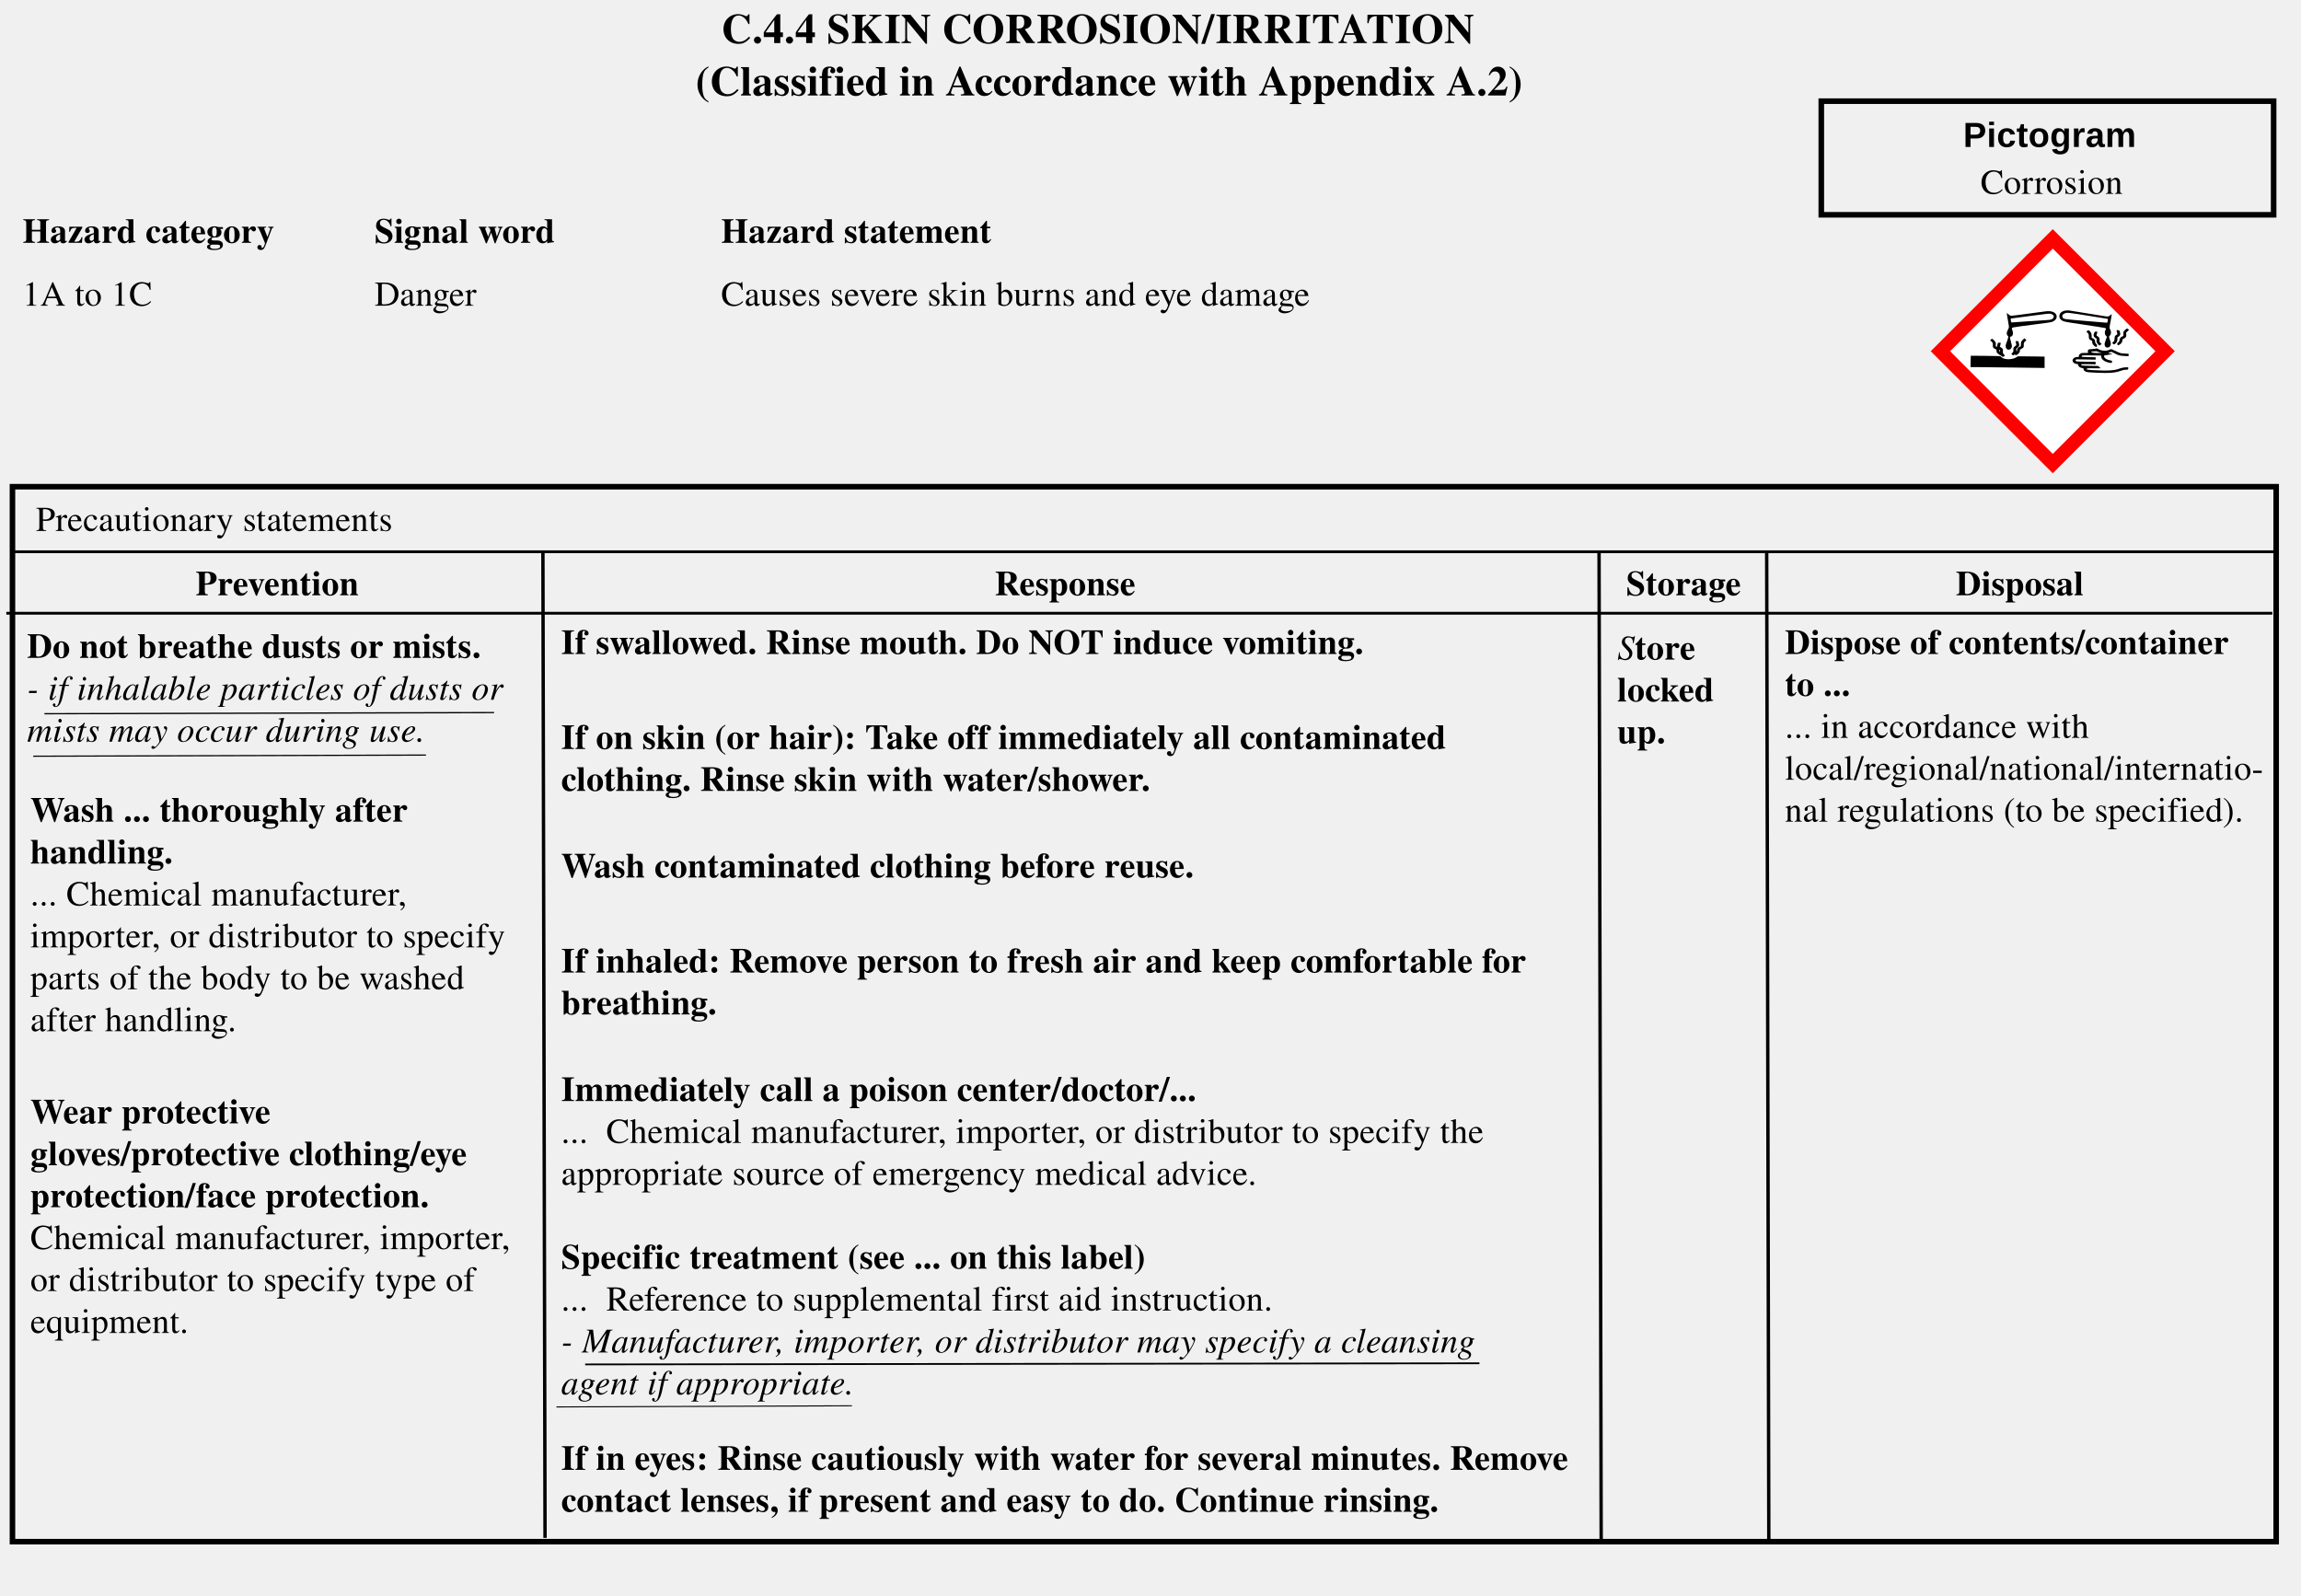
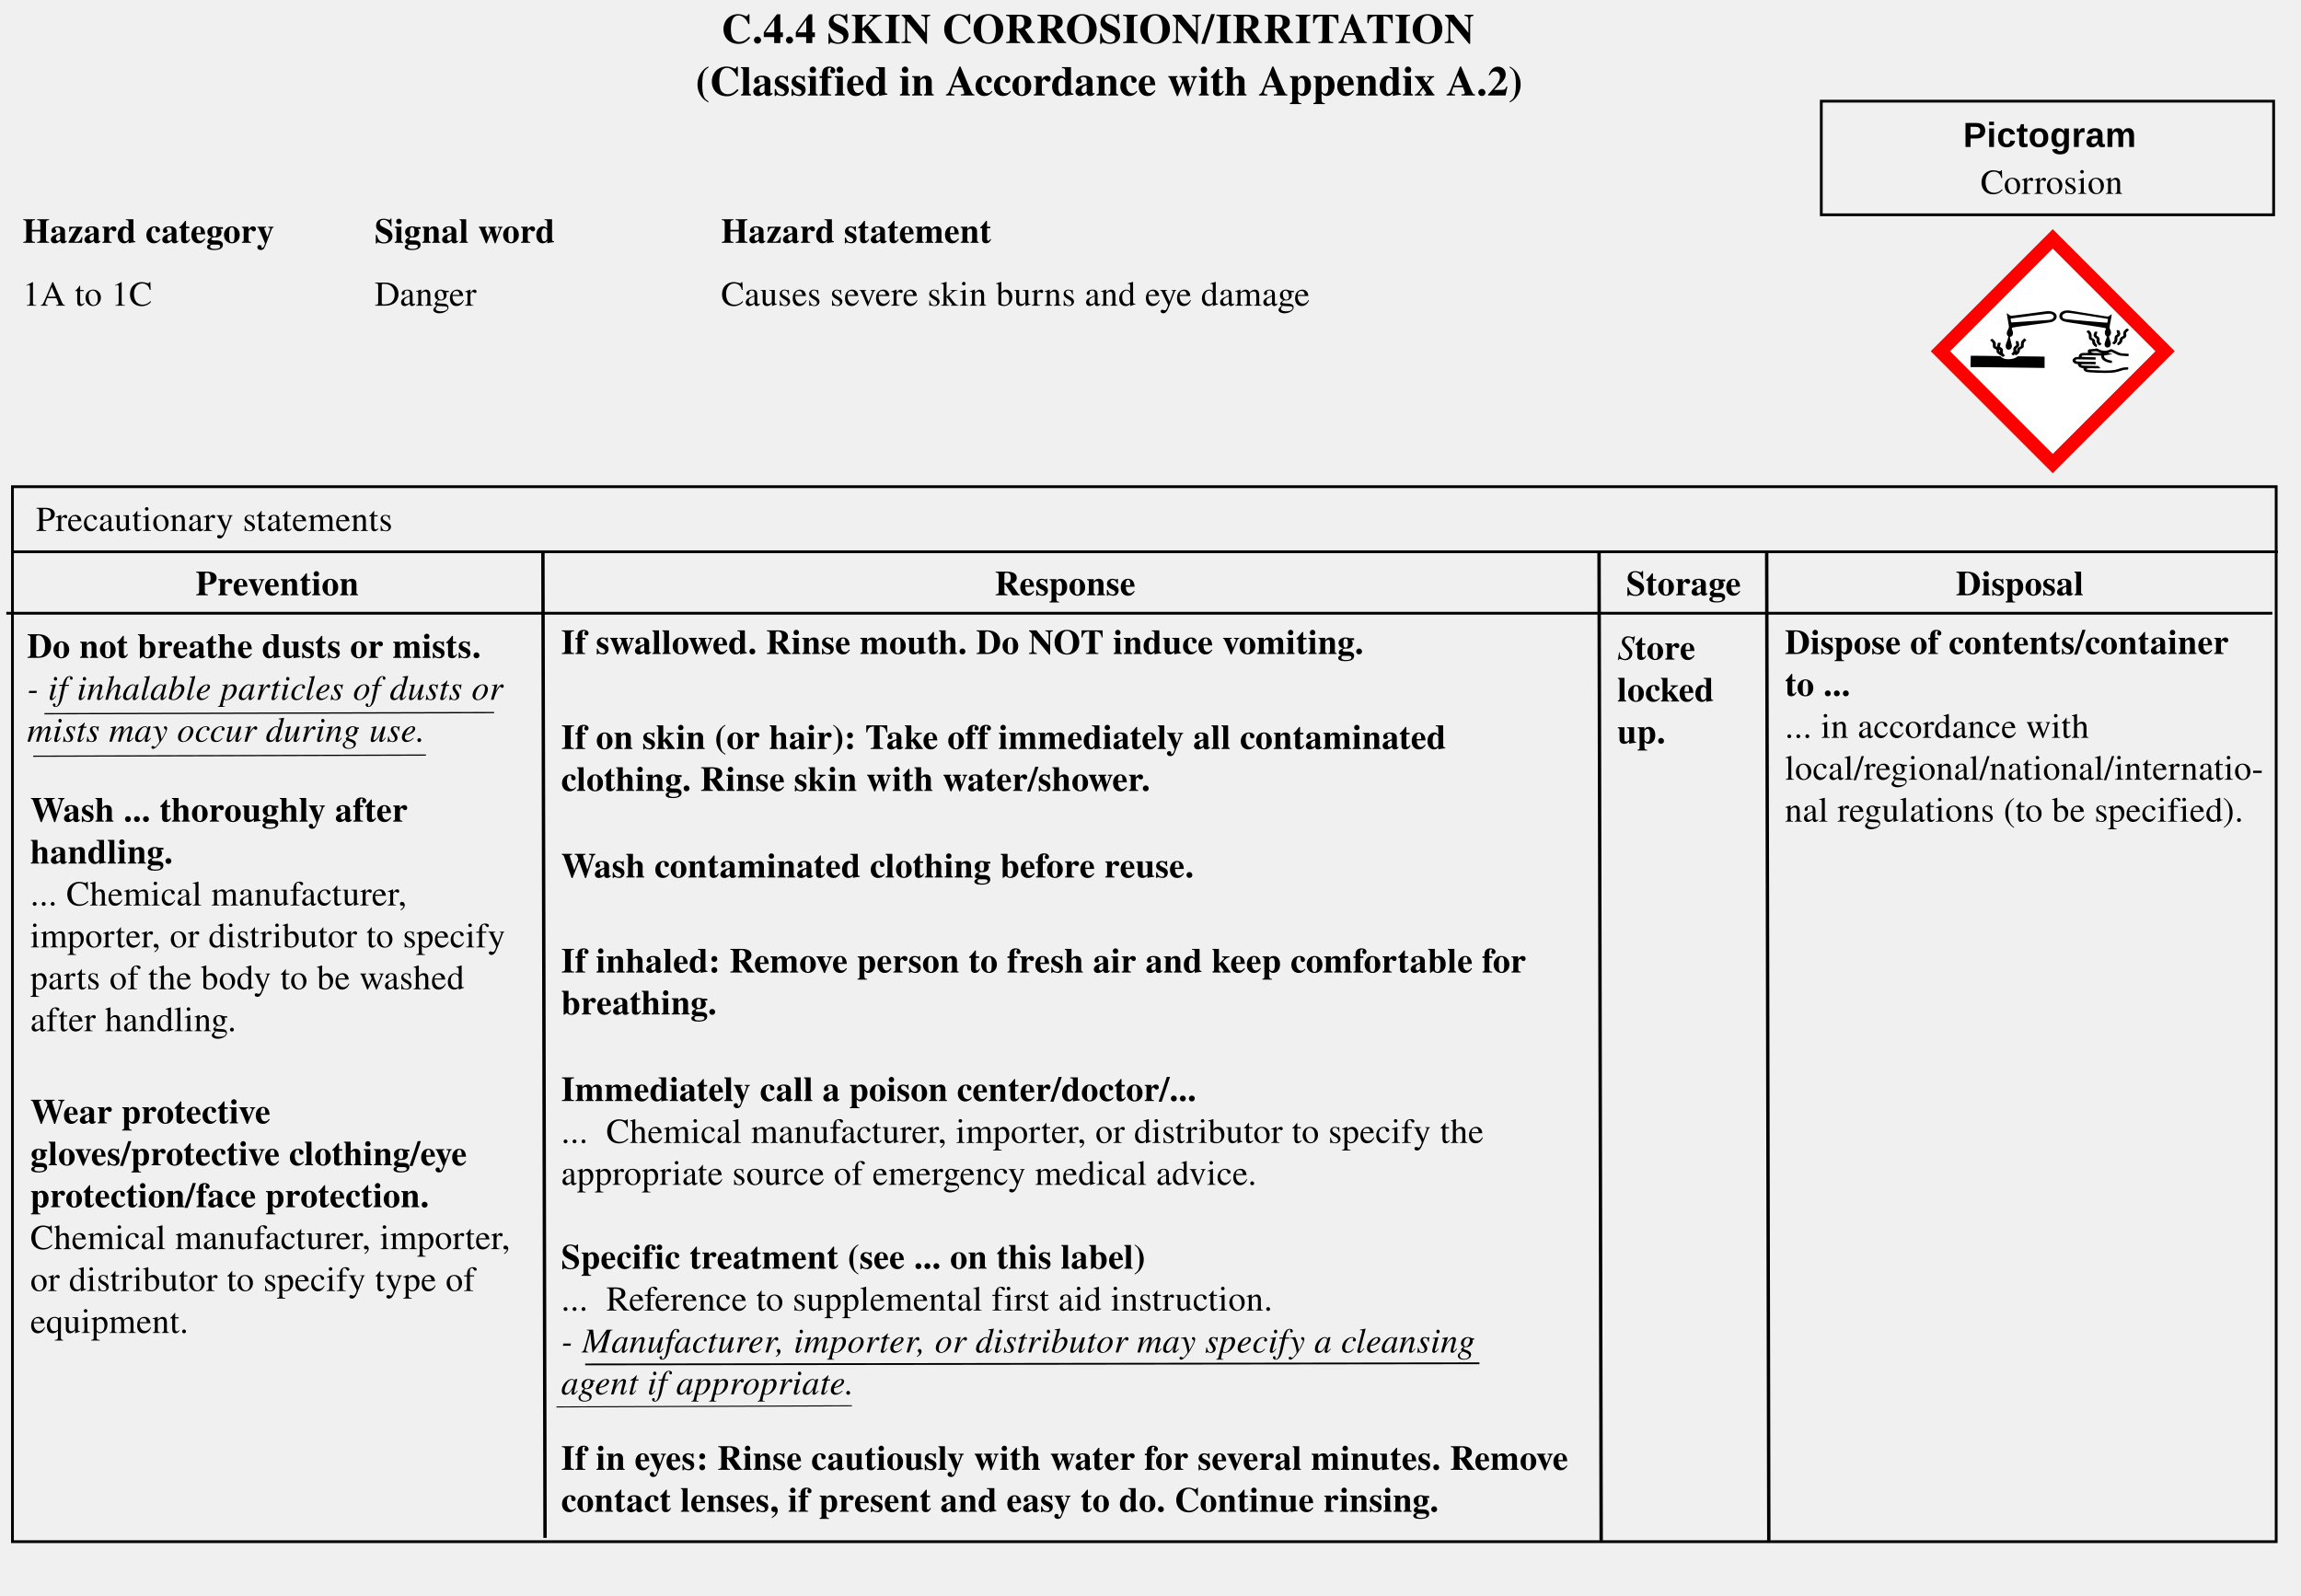
<svg xmlns="http://www.w3.org/2000/svg" width="232.424mm" height="161.121mm" viewBox="0 0 823.548 570.9" id="svg2" version="1.1">
  <defs id="defs4" />
  <g id="layer1" transform="translate(491.7038,-335.1212)">
    <text id="text4140" y="350.537" x="-84.861" style="font-style:normal;font-weight:normal;font-size:15px;line-height:125%;font-family:sans-serif;text-align:center;letter-spacing:0.1px;word-spacing:0px;text-anchor:middle;fill:#000000;fill-opacity:1;stroke:none;stroke-width:1px;stroke-linecap:butt;stroke-linejoin:miter;stroke-opacity:1" xml:space="preserve">
      <tspan id="tspan4144" style="font-style:normal;font-variant:normal;font-weight:bold;font-stretch:normal;font-size:15px;font-family:Times;-inkscape-font-specification:'Times Bold';text-align:center;text-anchor:middle" y="350.537" x="-84.811" dy="0 0 0 0 0 0">C.4.4 SKIN CORROSION/IRRITATION</tspan>
      <tspan style="font-style:normal;font-variant:normal;font-weight:bold;font-stretch:normal;font-size:15px;font-family:Times;-inkscape-font-specification:'Times Bold';text-align:center;text-anchor:middle" y="369.287" x="-84.811" id="tspan4148">(Classified in Accordance with Appendix A.2)</tspan>
    </text>
    <text xml:space="preserve" style="font-style:normal;font-weight:normal;font-size:15px;line-height:180%;font-family:sans-serif;text-align:center;letter-spacing:0.1px;word-spacing:0px;text-anchor:middle;fill:#000000;fill-opacity:1;stroke:none;stroke-width:1px;stroke-linecap:butt;stroke-linejoin:miter;stroke-opacity:1" x="-483.637" y="422.034" id="text4154">
      <tspan id="tspan4158" x="-483.637" y="422.034" style="font-style:normal;font-variant:normal;font-weight:bold;font-stretch:normal;font-size:12.5px;line-height:180%;font-family:Times;-inkscape-font-specification:'Times Bold';text-align:start;text-anchor:start">Hazard category</tspan>
      <tspan x="-483.637" y="444.534" style="font-style:normal;font-variant:normal;font-weight:normal;font-stretch:normal;font-size:12.5px;line-height:180%;font-family:Times;-inkscape-font-specification:Times;text-align:start;text-anchor:start" id="tspan4162">1A to 1C</tspan>
      <tspan x="-483.637" y="467.034" style="font-style:normal;font-variant:normal;font-weight:normal;font-stretch:normal;font-size:12.5px;line-height:180%;font-family:Times;-inkscape-font-specification:Times;text-align:start;text-anchor:start" id="tspan4164" />
    </text>
    <text id="text4166" y="422.034" x="-357.637" style="font-style:normal;font-weight:normal;font-size:15px;line-height:180%;font-family:sans-serif;text-align:center;letter-spacing:0.1px;word-spacing:0px;text-anchor:middle;fill:#000000;fill-opacity:1;stroke:none;stroke-width:1px;stroke-linecap:butt;stroke-linejoin:miter;stroke-opacity:1" xml:space="preserve">
      <tspan style="font-style:normal;font-variant:normal;font-weight:bold;font-stretch:normal;font-size:12.5px;line-height:180%;font-family:Times;-inkscape-font-specification:'Times Bold';text-align:start;text-anchor:start" y="422.034" x="-357.637" id="tspan4168">Signal word</tspan>
      <tspan id="tspan4172" style="font-style:normal;font-variant:normal;font-weight:normal;font-stretch:normal;font-size:12.5px;line-height:180%;font-family:Times;-inkscape-font-specification:Times;text-align:start;text-anchor:start" y="444.534" x="-357.637">Danger</tspan>
    </text>
    <text xml:space="preserve" style="font-style:normal;font-weight:normal;font-size:15px;line-height:180%;font-family:sans-serif;text-align:center;letter-spacing:0.1px;word-spacing:0px;text-anchor:middle;fill:#000000;fill-opacity:1;stroke:none;stroke-width:1px;stroke-linecap:butt;stroke-linejoin:miter;stroke-opacity:1" x="-233.637" y="422.034" id="text4174">
      <tspan id="tspan4176" x="-233.637" y="422.034" style="font-style:normal;font-variant:normal;font-weight:bold;font-stretch:normal;font-size:12.5px;line-height:180%;font-family:Times;-inkscape-font-specification:'Times Bold';text-align:start;text-anchor:start">Hazard statement</tspan>
      <tspan x="-233.637" y="444.534" style="font-style:normal;font-variant:normal;font-weight:normal;font-stretch:normal;font-size:12.5px;line-height:180%;font-family:Times;-inkscape-font-specification:Times;text-align:start;text-anchor:start" id="tspan4180">Causes severe skin burns and eye damage</tspan>
    </text>
-     <rect style="fill:none;fill-opacity:1;stroke:#000000;stroke-width:2;stroke-miterlimit:4;stroke-dasharray:none;stroke-dashoffset:0;stroke-opacity:1" id="rect4182" width="161.898" height="40.666" x="160.151" y="371.329" />
+     <rect style="fill:none;fill-opacity:1;stroke:#000000;stroke-width:1;stroke-miterlimit:4;stroke-dasharray:none;stroke-dashoffset:0;stroke-opacity:1" id="rect4182" width="161.898" height="40.666" x="160.151" y="371.329" />
    <text id="text4184" y="381.996" x="217.139" style="font-style:normal;font-weight:normal;font-size:15px;line-height:180%;font-family:sans-serif;text-align:center;letter-spacing:0.1px;word-spacing:0px;text-anchor:middle;fill:#000000;fill-opacity:1;stroke:none;stroke-width:1px;stroke-linecap:butt;stroke-linejoin:miter;stroke-opacity:1" xml:space="preserve">
      <tspan style="font-style:normal;font-variant:normal;font-weight:bold;font-stretch:normal;font-size:12.5px;line-height:180%;font-family:Times;-inkscape-font-specification:'Times Bold';text-align:start;text-anchor:start" y="381.996" x="217.139" id="tspan4186" />
      <tspan id="tspan4190" style="font-style:normal;font-variant:normal;font-weight:normal;font-stretch:normal;font-size:12.5px;line-height:180%;font-family:Times;-inkscape-font-specification:Times;text-align:start;text-anchor:start" y="404.496" x="217.139">Corrosion</tspan>
    </text>
    <text xml:space="preserve" style="font-style:normal;font-weight:normal;font-size:15px;line-height:180%;font-family:sans-serif;text-align:center;letter-spacing:0.1px;word-spacing:0px;text-anchor:middle;fill:#000000;fill-opacity:1;stroke:none;stroke-width:1px;stroke-linecap:butt;stroke-linejoin:miter;stroke-opacity:1" x="210.925" y="364.386" id="text4194">
      <tspan id="tspan4196" x="210.925" y="364.386" style="font-style:normal;font-variant:normal;font-weight:bold;font-stretch:normal;font-size:12.5px;line-height:180%;font-family:Times;-inkscape-font-specification:'Times Bold';text-align:start;text-anchor:start" />
      <tspan x="210.925" y="387.724" style="font-style:normal;font-variant:normal;font-weight:bold;font-stretch:normal;font-size:12.5px;line-height:180%;font-family:Arial;-inkscape-font-specification:'Arial Bold';text-align:start;text-anchor:start" id="tspan4198">Pictogram</tspan>
    </text>
-     <rect style="fill:none;fill-opacity:1;stroke:#000000;stroke-width:1.984;stroke-miterlimit:4;stroke-dasharray:none;stroke-dashoffset:0;stroke-opacity:1" id="rect4200" width="810.205" height="377.574" x="-487.245" y="509.312" />
+     <rect style="fill:none;fill-opacity:1;stroke:#000000;stroke-width:1;stroke-miterlimit:4;stroke-dasharray:none;stroke-dashoffset:0;stroke-opacity:1" id="rect4200" width="810.205" height="377.574" x="-487.245" y="509.312" />
    <path style="fill:none;fill-rule:evenodd;stroke:#000000;stroke-width:1px;stroke-linecap:butt;stroke-linejoin:miter;stroke-opacity:1" d="m -487.443,532.598 811.026,0" id="path4202" />
    <path id="path4204" d="m -489.443,554.598 811.026,0" style="fill:none;fill-rule:evenodd;stroke:#000000;stroke-width:1px;stroke-linecap:butt;stroke-linejoin:miter;stroke-opacity:1" />
    <path style="fill:none;fill-rule:evenodd;stroke:#000000;stroke-width:1.211px;stroke-linecap:butt;stroke-linejoin:miter;stroke-opacity:1" d="m -297.391,532.126 0.762,353.417" id="path4206" />
    <path id="path4208" d="m 80.609,532.126 0.762,354.379" style="fill:none;fill-rule:evenodd;stroke:#000000;stroke-width:1.212px;stroke-linecap:butt;stroke-linejoin:miter;stroke-opacity:1" />
    <path style="fill:none;fill-rule:evenodd;stroke:#000000;stroke-width:1.212px;stroke-linecap:butt;stroke-linejoin:miter;stroke-opacity:1" d="m 140.609,532.126 0.762,354.394" id="path4210" />
    <text id="text4212" y="548.171" x="-421.675" style="font-style:normal;font-weight:normal;font-size:15px;line-height:180%;font-family:sans-serif;text-align:center;letter-spacing:0.1px;word-spacing:0px;text-anchor:middle;fill:#000000;fill-opacity:1;stroke:none;stroke-width:1px;stroke-linecap:butt;stroke-linejoin:miter;stroke-opacity:1" xml:space="preserve">
      <tspan id="tspan4218" style="font-style:normal;font-variant:normal;font-weight:bold;font-stretch:normal;font-size:12.5px;line-height:180%;font-family:Times;-inkscape-font-specification:'Times Bold';text-align:start;text-anchor:start" y="548.171" x="-421.675">Prevention</tspan>
    </text>
    <text xml:space="preserve" style="font-style:normal;font-weight:normal;font-size:15px;line-height:180%;font-family:sans-serif;text-align:center;letter-spacing:0.1px;word-spacing:0px;text-anchor:middle;fill:#000000;fill-opacity:1;stroke:none;stroke-width:1px;stroke-linecap:butt;stroke-linejoin:miter;stroke-opacity:1" x="-135.675" y="548.171" id="text4225">
      <tspan x="-135.675" y="548.171" style="font-style:normal;font-variant:normal;font-weight:bold;font-stretch:normal;font-size:12.5px;line-height:180%;font-family:Times;-inkscape-font-specification:'Times Bold';text-align:start;text-anchor:start" id="tspan4227">Response</tspan>
    </text>
    <text id="text4229" y="548.171" x="90.325" style="font-style:normal;font-weight:normal;font-size:15px;line-height:180%;font-family:sans-serif;text-align:center;letter-spacing:0.1px;word-spacing:0px;text-anchor:middle;fill:#000000;fill-opacity:1;stroke:none;stroke-width:1px;stroke-linecap:butt;stroke-linejoin:miter;stroke-opacity:1" xml:space="preserve">
      <tspan id="tspan4231" style="font-style:normal;font-variant:normal;font-weight:bold;font-stretch:normal;font-size:12.5px;line-height:180%;font-family:Times;-inkscape-font-specification:'Times Bold';text-align:start;text-anchor:start" y="548.171" x="90.325">Storage</tspan>
    </text>
    <text xml:space="preserve" style="font-style:normal;font-weight:normal;font-size:15px;line-height:180%;font-family:sans-serif;text-align:center;letter-spacing:0.1px;word-spacing:0px;text-anchor:middle;fill:#000000;fill-opacity:1;stroke:none;stroke-width:1px;stroke-linecap:butt;stroke-linejoin:miter;stroke-opacity:1" x="208.325" y="548.171" id="text4233">
      <tspan x="208.325" y="548.171" style="font-style:normal;font-variant:normal;font-weight:bold;font-stretch:normal;font-size:12.5px;line-height:180%;font-family:Times;-inkscape-font-specification:'Times Bold';text-align:start;text-anchor:start" id="tspan4235">Disposal</tspan>
    </text>
    <text xml:space="preserve" style="font-style:normal;font-weight:normal;font-size:15px;line-height:180%;font-family:sans-serif;text-align:center;letter-spacing:0.1px;word-spacing:0px;text-anchor:middle;fill:#000000;fill-opacity:1;stroke:none;stroke-width:1px;stroke-linecap:butt;stroke-linejoin:miter;stroke-opacity:1" x="-478.869" y="525.152" id="text4237">
      <tspan x="-478.869" y="525.152" style="font-style:normal;font-variant:normal;font-weight:normal;font-stretch:normal;font-size:12.5px;line-height:180%;font-family:Times;-inkscape-font-specification:Times;text-align:start;text-anchor:start" id="tspan4239">Precautionary statements</tspan>
    </text>
    <text xml:space="preserve" style="font-style:normal;font-weight:normal;font-size:15px;line-height:120%;font-family:sans-serif;text-align:center;letter-spacing:0.1px;word-spacing:0px;text-anchor:middle;fill:#000000;fill-opacity:1;stroke:none;stroke-width:1px;stroke-linecap:butt;stroke-linejoin:miter;stroke-opacity:1" x="-290.869" y="569.178" id="text4272">
      <tspan x="-290.869" y="569.178" style="font-style:normal;font-variant:normal;font-weight:bold;font-stretch:normal;font-size:12.5px;line-height:120%;font-family:Times;-inkscape-font-specification:'Times Bold';text-align:start;text-anchor:start" id="tspan3660">If swallowed. Rinse mouth. Do NOT induce vomiting.</tspan>
    </text>
    <text id="text4299" y="729.178" x="-290.869" style="font-style:normal;font-weight:normal;font-size:15px;line-height:120%;font-family:sans-serif;text-align:center;letter-spacing:0.1px;word-spacing:0px;text-anchor:middle;fill:#000000;fill-opacity:1;stroke:none;stroke-width:1px;stroke-linecap:butt;stroke-linejoin:miter;stroke-opacity:1" xml:space="preserve">
      <tspan style="font-style:normal;font-variant:normal;font-weight:bold;font-stretch:normal;font-size:12.5px;line-height:120%;font-family:Times;-inkscape-font-specification:'Times Bold';text-align:start;text-anchor:start" y="729.178" x="-290.869" id="tspan4325">Immediately call a poison center/doctor/...</tspan>
      <tspan style="font-style:normal;font-variant:normal;font-weight:normal;font-stretch:normal;font-size:12.5px;line-height:120%;font-family:Times;-inkscape-font-specification:Times;text-align:start;text-anchor:start" y="744.178" x="-290.869" id="tspan4327">...  Chemical manufacturer, importer, or distributor to specify the</tspan>
      <tspan style="font-style:normal;font-variant:normal;font-weight:normal;font-stretch:normal;font-size:12.5px;line-height:120%;font-family:Times;-inkscape-font-specification:Times;text-align:start;text-anchor:start" y="759.178" x="-290.869" id="tspan4331">appropriate source of emergency medical advice.</tspan>
    </text>
    <path style="fill:none;fill-rule:evenodd;stroke:#000000;stroke-width:0.631;stroke-linecap:butt;stroke-linejoin:miter;stroke-miterlimit:4;stroke-dasharray:none;stroke-opacity:1" d="M -282.268,823.452 37.791,823.044" id="path4335" />
    <path id="path4337" d="m -292.546,838.664 105.755,-0.41" style="fill:none;fill-rule:evenodd;stroke:#000000;stroke-width:0.364;stroke-linecap:butt;stroke-linejoin:miter;stroke-miterlimit:4;stroke-dasharray:none;stroke-opacity:1" />
    <text id="text4365" y="571.178" x="87.131" style="font-style:normal;font-weight:normal;font-size:15px;line-height:120%;font-family:sans-serif;text-align:center;letter-spacing:0.1px;word-spacing:0px;text-anchor:middle;fill:#000000;fill-opacity:1;stroke:none;stroke-width:1px;stroke-linecap:butt;stroke-linejoin:miter;stroke-opacity:1" xml:space="preserve">
      <tspan style="font-style:italic;font-variant:normal;font-weight:500;font-stretch:normal;font-size:12.5px;line-height:120%;font-family:Times;-inkscape-font-specification:'Times Medium Italic';text-align:start;text-anchor:start" y="571.178" x="87.131" id="tspan3674">S<tspan style="font-style:normal;font-variant:normal;font-weight:bold;font-stretch:normal;font-family:Times;-inkscape-font-specification:'Times Bold'" id="tspan3534">tore</tspan>
      </tspan>
      <tspan style="font-style:normal;font-variant:normal;font-weight:bold;font-stretch:normal;font-size:12.5px;line-height:120%;font-family:Times;-inkscape-font-specification:'Times Bold';text-align:start;text-anchor:start" y="586.178" x="87.131" id="tspan3530">locked</tspan>
      <tspan style="font-style:normal;font-variant:normal;font-weight:bold;font-stretch:normal;font-size:12.5px;line-height:120%;font-family:Times;-inkscape-font-specification:'Times Bold';text-align:start;text-anchor:start" y="601.178" x="87.131" id="tspan3532">up.</tspan>
    </text>
    <text xml:space="preserve" style="font-style:normal;font-weight:normal;font-size:15px;line-height:120%;font-family:sans-serif;text-align:center;letter-spacing:0.1px;word-spacing:0px;text-anchor:middle;fill:#000000;fill-opacity:1;stroke:none;stroke-width:1px;stroke-linecap:butt;stroke-linejoin:miter;stroke-opacity:1" x="147.131" y="569.178" id="text4391">
      <tspan x="147.131" y="569.178" style="font-style:normal;font-variant:normal;font-weight:bold;font-stretch:normal;font-size:12.5px;line-height:120%;font-family:Times;-inkscape-font-specification:'Times Bold';text-align:start;text-anchor:start" id="tspan4393">Dispose of contents/container </tspan>
      <tspan x="147.131" y="584.178" style="font-style:normal;font-variant:normal;font-weight:bold;font-stretch:normal;font-size:12.5px;line-height:120%;font-family:Times;-inkscape-font-specification:'Times Bold';text-align:start;text-anchor:start" id="tspan3545">to ...</tspan>
      <tspan x="147.131" y="599.178" style="font-style:normal;font-variant:normal;font-weight:normal;font-stretch:normal;font-size:12.5px;line-height:120%;font-family:Times;-inkscape-font-specification:Times;text-align:start;text-anchor:start" id="tspan4399">... in accordance with</tspan>
      <tspan x="147.131" y="614.178" style="font-style:normal;font-variant:normal;font-weight:normal;font-stretch:normal;font-size:12.5px;line-height:120%;font-family:Times;-inkscape-font-specification:Times;text-align:start;text-anchor:start" id="tspan4401">local/regional/national/internatio-</tspan>
      <tspan x="147.131" y="629.178" style="font-style:normal;font-variant:normal;font-weight:normal;font-stretch:normal;font-size:12.5px;line-height:120%;font-family:Times;-inkscape-font-specification:Times;text-align:start;text-anchor:start" id="tspan4403">nal regulations (to be specified).</tspan>
    </text>
    <path style="fill:#ff0000" d="m 242.996,504.496 43.678,-43.678 -43.678,-43.678 -43.678,43.678 z" id="path4475" />
    <path style="fill:#ffffff" d="m 242.996,497.568 -36.738,-36.738 36.738,-36.738 36.738,36.738 z" id="path4477" />
    <text id="text5207" y="570.564" x="-482.018" style="font-style:normal;font-weight:normal;font-size:15px;line-height:120%;font-family:sans-serif;text-align:center;letter-spacing:0.1px;word-spacing:0px;text-anchor:middle;fill:#000000;fill-opacity:1;stroke:none;stroke-width:1px;stroke-linecap:butt;stroke-linejoin:miter;stroke-opacity:1" xml:space="preserve">
      <tspan style="font-style:normal;font-variant:normal;font-weight:bold;font-stretch:normal;font-size:12.5px;line-height:120%;font-family:Times;-inkscape-font-specification:'Times Bold';text-align:start;text-anchor:start" y="570.564" x="-482.018" id="tspan3583">Do not breathe dusts or mists.</tspan>
      <tspan style="font-style:italic;font-variant:normal;font-weight:500;font-stretch:normal;font-size:12.5px;line-height:120%;font-family:Times;-inkscape-font-specification:'Times Medium Italic';text-align:start;text-anchor:start" y="585.564" x="-482.018" id="tspan3587">- if inhalable particles of dusts or</tspan>
      <tspan style="font-style:italic;font-variant:normal;font-weight:500;font-stretch:normal;font-size:12.5px;line-height:120%;font-family:Times;-inkscape-font-specification:'Times Medium Italic';text-align:start;text-anchor:start" y="600.564" x="-482.018" id="tspan3606">mists may occur during use.</tspan>
    </text>
    <text id="text5235" y="629.178" x="-480.869" style="font-style:normal;font-variant:normal;font-weight:bold;font-stretch:normal;font-size:15px;line-height:120%;font-family:Times;-inkscape-font-specification:'Times Bold';text-align:center;letter-spacing:0.1px;word-spacing:0px;text-anchor:middle;fill:#000000;fill-opacity:1;stroke:none;stroke-width:1px;stroke-linecap:butt;stroke-linejoin:miter;stroke-opacity:1" xml:space="preserve">
      <tspan style="font-style:normal;font-variant:normal;font-weight:bold;font-stretch:normal;font-size:12.5px;line-height:120%;font-family:Times;-inkscape-font-specification:'Times Bold';text-align:start;text-anchor:start" y="629.178" x="-480.869" id="tspan3595">Wash ... thoroughly after</tspan>
      <tspan style="font-style:normal;font-variant:normal;font-weight:bold;font-stretch:normal;font-size:12.5px;line-height:120%;font-family:Times;-inkscape-font-specification:'Times Bold';text-align:start;text-anchor:start" y="644.178" x="-480.869" id="tspan3610">handling.</tspan>
      <tspan style="font-style:normal;font-variant:normal;font-weight:normal;font-stretch:normal;font-size:12.5px;line-height:120%;font-family:Times;-inkscape-font-specification:Times;text-align:start;text-anchor:start" y="659.178" x="-480.869" id="tspan6059">... Chemical manufacturer, </tspan>
      <tspan style="font-style:normal;font-variant:normal;font-weight:normal;font-stretch:normal;font-size:12.5px;line-height:120%;font-family:Times;-inkscape-font-specification:Times;text-align:start;text-anchor:start" y="674.178" x="-480.869" id="tspan3614">importer, or distributor to specify</tspan>
      <tspan style="font-style:normal;font-variant:normal;font-weight:normal;font-stretch:normal;font-size:12.5px;line-height:120%;font-family:Times;-inkscape-font-specification:Times;text-align:start;text-anchor:start" y="689.178" x="-480.869" id="tspan3616">parts of the body to be washed</tspan>
      <tspan style="font-style:normal;font-variant:normal;font-weight:normal;font-stretch:normal;font-size:12.5px;line-height:120%;font-family:Times;-inkscape-font-specification:Times;text-align:start;text-anchor:start" y="704.178" x="-480.869" id="tspan3618">after handling.</tspan>
      <tspan style="font-style:italic;font-variant:normal;font-weight:500;font-stretch:normal;font-size:12.5px;line-height:120%;font-family:Times;-inkscape-font-specification:'Times Medium Italic';text-align:start;text-anchor:start" y="719.178" x="-480.869" id="tspan3605" />
    </text>
    <text id="text6083" y="603.178" x="-290.869" style="font-style:normal;font-weight:normal;font-size:15px;line-height:120%;font-family:sans-serif;text-align:center;letter-spacing:0.1px;word-spacing:0px;text-anchor:middle;fill:#000000;fill-opacity:1;stroke:none;stroke-width:1px;stroke-linecap:butt;stroke-linejoin:miter;stroke-opacity:1" xml:space="preserve">
      <tspan style="font-style:normal;font-variant:normal;font-weight:bold;font-stretch:normal;font-size:12.5px;line-height:120%;font-family:Times;-inkscape-font-specification:'Times Bold';text-align:start;text-anchor:start" y="603.178" x="-290.869" id="tspan6101">If on skin (or hair): Take off immediately all contaminated</tspan>
      <tspan style="font-style:normal;font-variant:normal;font-weight:bold;font-stretch:normal;font-size:12.5px;line-height:120%;font-family:Times;-inkscape-font-specification:'Times Bold';text-align:start;text-anchor:start" y="618.178" x="-290.869" id="tspan6112">clothing. Rinse skin with water/shower.</tspan>
    </text>
    <path id="path3611" d="m -475.803,590.567 160.945,-0.412" style="fill:none;fill-rule:evenodd;stroke:#000000;stroke-width:0.45;stroke-linecap:butt;stroke-linejoin:miter;stroke-miterlimit:4;stroke-dasharray:none;stroke-opacity:1" />
    <path style="fill:none;fill-rule:evenodd;stroke:#000000;stroke-width:0.421;stroke-linecap:butt;stroke-linejoin:miter;stroke-miterlimit:4;stroke-dasharray:none;stroke-opacity:1" d="m -479.802,605.772 140.547,-0.413" id="path3617" />
    <text xml:space="preserve" style="font-style:normal;font-weight:normal;font-size:15px;line-height:120%;font-family:sans-serif;text-align:center;letter-spacing:0.1px;word-spacing:0px;text-anchor:middle;fill:#000000;fill-opacity:1;stroke:none;stroke-width:1px;stroke-linecap:butt;stroke-linejoin:miter;stroke-opacity:1" x="-290.869" y="649.178" id="text3568">
      <tspan id="tspan3572" x="-290.869" y="649.178" style="font-style:normal;font-variant:normal;font-weight:bold;font-stretch:normal;font-size:12.5px;line-height:120%;font-family:Times;-inkscape-font-specification:'Times Bold';text-align:start;text-anchor:start">Wash contaminated clothing before reuse.</tspan>
    </text>
    <text id="text3576" y="683.178" x="-290.869" style="font-style:normal;font-weight:normal;font-size:15px;line-height:120%;font-family:sans-serif;text-align:center;letter-spacing:0.1px;word-spacing:0px;text-anchor:middle;fill:#000000;fill-opacity:1;stroke:none;stroke-width:1px;stroke-linecap:butt;stroke-linejoin:miter;stroke-opacity:1" xml:space="preserve">
      <tspan style="font-style:normal;font-variant:normal;font-weight:bold;font-stretch:normal;font-size:12.5px;line-height:120%;font-family:Times;-inkscape-font-specification:'Times Bold';text-align:start;text-anchor:start" y="683.178" x="-290.869" id="tspan3578">If inhaled: Remove person to fresh air and keep comfortable for</tspan>
      <tspan style="font-style:normal;font-variant:normal;font-weight:bold;font-stretch:normal;font-size:12.5px;line-height:120%;font-family:Times;-inkscape-font-specification:'Times Bold';text-align:start;text-anchor:start" y="698.178" x="-290.869" id="tspan3580">breathing.</tspan>
    </text>
    <text xml:space="preserve" style="font-style:normal;font-variant:normal;font-weight:bold;font-stretch:normal;font-size:15px;line-height:120%;font-family:Times;-inkscape-font-specification:'Times Bold';text-align:center;letter-spacing:0.1px;word-spacing:0px;text-anchor:middle;fill:#000000;fill-opacity:1;stroke:none;stroke-width:1px;stroke-linecap:butt;stroke-linejoin:miter;stroke-opacity:1" x="-480.869" y="737.178" id="text3638">
      <tspan id="tspan3642" x="-480.869" y="737.178" style="font-style:normal;font-variant:normal;font-weight:bold;font-stretch:normal;font-size:12.5px;line-height:120%;font-family:Times;-inkscape-font-specification:'Times Bold';text-align:start;text-anchor:start">Wear protective</tspan>
      <tspan x="-480.869" y="752.178" style="font-style:normal;font-variant:normal;font-weight:bold;font-stretch:normal;font-size:12.5px;line-height:120%;font-family:Times;-inkscape-font-specification:'Times Bold';text-align:start;text-anchor:start" id="tspan3656">gloves/protective clothing/eye</tspan>
      <tspan x="-480.869" y="767.178" style="font-style:normal;font-variant:normal;font-weight:bold;font-stretch:normal;font-size:12.5px;line-height:120%;font-family:Times;-inkscape-font-specification:'Times Bold';text-align:start;text-anchor:start" id="tspan3658">protection/face protection.</tspan>
      <tspan id="tspan3644" x="-480.869" y="782.178" style="font-style:normal;font-variant:normal;font-weight:normal;font-stretch:normal;font-size:12.5px;line-height:120%;font-family:Times;-inkscape-font-specification:Times;text-align:start;text-anchor:start">Chemical manufacturer, importer,</tspan>
      <tspan id="tspan3646" x="-480.869" y="797.178" style="font-style:normal;font-variant:normal;font-weight:normal;font-stretch:normal;font-size:12.5px;line-height:120%;font-family:Times;-inkscape-font-specification:Times;text-align:start;text-anchor:start">or distributor to specify type of</tspan>
      <tspan id="tspan3650" x="-480.869" y="812.178" style="font-style:normal;font-variant:normal;font-weight:normal;font-stretch:normal;font-size:12.5px;line-height:120%;font-family:Times;-inkscape-font-specification:Times;text-align:start;text-anchor:start">equipment.</tspan>
      <tspan id="tspan3652" x="-480.869" y="827.178" style="font-style:italic;font-variant:normal;font-weight:500;font-stretch:normal;font-size:12.5px;line-height:120%;font-family:Times;-inkscape-font-specification:'Times Medium Italic';text-align:start;text-anchor:start" />
    </text>
    <text xml:space="preserve" style="font-style:normal;font-weight:normal;font-size:15px;line-height:120%;font-family:sans-serif;text-align:center;letter-spacing:0.1px;word-spacing:0px;text-anchor:middle;fill:#000000;fill-opacity:1;stroke:none;stroke-width:1px;stroke-linecap:butt;stroke-linejoin:miter;stroke-opacity:1" x="-290.869" y="789.178" id="text3663">
      <tspan id="tspan3665" x="-290.869" y="789.178" style="font-style:normal;font-variant:normal;font-weight:bold;font-stretch:normal;font-size:12.5px;line-height:120%;font-family:Times;-inkscape-font-specification:'Times Bold';text-align:start;text-anchor:start">Specific treatment (see ... on this label)</tspan>
      <tspan id="tspan3669" x="-290.869" y="804.178" style="font-style:normal;font-variant:normal;font-weight:normal;font-stretch:normal;font-size:12.5px;line-height:120%;font-family:Times;-inkscape-font-specification:Times;text-align:start;text-anchor:start">...  Reference to supplemental first aid instruction.</tspan>
      <tspan x="-290.869" y="819.178" style="font-style:italic;font-variant:normal;font-weight:500;font-stretch:normal;font-size:12.5px;line-height:120%;font-family:Times;-inkscape-font-specification:'Times Medium Italic';text-align:start;text-anchor:start" id="tspan3673">- Manufacturer, importer, or distributor may specify a cleansing</tspan>
      <tspan x="-290.869" y="834.178" style="font-style:italic;font-variant:normal;font-weight:500;font-stretch:normal;font-size:12.5px;line-height:120%;font-family:Times;-inkscape-font-specification:'Times Medium Italic';text-align:start;text-anchor:start" id="tspan3675">agent if appropriate.</tspan>
    </text>
    <text xml:space="preserve" style="font-style:normal;font-weight:normal;font-size:15px;line-height:120%;font-family:sans-serif;text-align:center;letter-spacing:0.1px;word-spacing:0px;text-anchor:middle;fill:#000000;fill-opacity:1;stroke:none;stroke-width:1px;stroke-linecap:butt;stroke-linejoin:miter;stroke-opacity:1" x="-290.869" y="861.178" id="text3677">
      <tspan id="tspan3681" x="-290.869" y="861.178" style="font-style:normal;font-variant:normal;font-weight:bold;font-stretch:normal;font-size:12.5px;line-height:120%;font-family:Times;-inkscape-font-specification:'Times Bold';text-align:start;text-anchor:start">If in eyes: Rinse cautiously with water for several minutes. Remove</tspan>
      <tspan x="-290.869" y="876.178" style="font-style:normal;font-variant:normal;font-weight:bold;font-stretch:normal;font-size:12.5px;line-height:120%;font-family:Times;-inkscape-font-specification:'Times Bold';text-align:start;text-anchor:start" id="tspan3685">contact lenses, if present and easy to do. Continue rinsing.</tspan>
    </text>
    <path style="fill:#000000" d="m 259.042,468.54 c -2.735,-0.11 -3.763,-0.202 -4.172,-0.377 -0.544,-0.232 -0.865,-0.585 -0.865,-0.952 0,-0.298 -0.007,-0.304 -0.409,-0.355 -0.848,-0.106 -1.447,-0.544 -1.54,-1.125 -0.05,-0.311 -0.068,-0.327 -0.373,-0.327 -0.736,0 -1.465,-0.505 -1.585,-1.099 -0.053,-0.261 -0.022,-0.398 0.158,-0.689 0.29,-0.47 0.838,-0.727 1.552,-0.727 l 0.503,0 0,-0.303 c 0,-0.372 0.302,-0.768 0.753,-0.99 0.287,-0.141 0.479,-0.16 1.49,-0.154 1.137,0.007 1.159,0.004 1.096,-0.157 -0.177,-0.448 -0.156,-0.728 0.071,-0.948 0.215,-0.208 0.279,-0.222 1.35,-0.281 0.619,-0.034 1.269,-0.114 1.445,-0.177 0.311,-0.111 0.333,-0.107 0.726,0.144 1.242,0.792 3.178,0.837 4.38,0.103 0.222,-0.136 0.768,0.056 2.173,0.762 1.308,0.658 1.579,0.723 3.298,0.798 1.218,0.053 1.16,0.019 1.044,0.605 l -0.061,0.306 -0.998,-0.048 c -1.709,-0.082 -2.395,-0.197 -2.999,-0.504 -0.297,-0.151 -0.889,-0.443 -1.315,-0.648 l -0.775,-0.374 -0.614,0.202 c -0.338,0.111 -0.582,0.227 -0.543,0.257 0.039,0.03 0.407,0.113 0.818,0.182 0.411,0.07 0.759,0.137 0.774,0.15 0.036,0.03 -2.716,0.525 -2.919,0.525 -0.111,0 -0.156,0.069 -0.156,0.24 0,0.706 0.936,1.305 2.469,1.579 0.348,0.062 0.449,0.112 0.409,0.199 -0.03,0.064 -0.054,0.211 -0.055,0.326 -0.003,0.395 -0.079,0.416 -0.921,0.248 -0.919,-0.183 -1.579,-0.448 -2.108,-0.847 -0.467,-0.351 -0.827,-0.96 -0.828,-1.399 l -9.5e-4,-0.321 -3.191,-0.051 c -3.445,-0.055 -3.776,-0.029 -3.776,0.3 0,0.099 0.074,0.204 0.165,0.233 0.091,0.029 1.213,0.074 2.495,0.099 l 2.33,0.046 0,0.42 0,0.42 -3.421,-0.052 -3.421,-0.052 -0.205,0.171 c -0.164,0.137 -0.185,0.203 -0.107,0.325 0.054,0.085 0.177,0.189 0.273,0.232 0.099,0.044 1.625,0.102 3.528,0.132 l 3.354,0.054 0,0.432 0,0.432 -2.377,-0.043 c -1.307,-0.024 -2.483,-0.019 -2.613,0.011 -0.324,0.073 -0.295,0.257 0.064,0.407 0.244,0.102 0.81,0.134 3.053,0.174 l 2.753,0.049 0.454,0.374 c 0.25,0.205 0.454,0.402 0.454,0.436 0,0.034 -0.985,0.04 -2.189,0.012 -1.88,-0.043 -2.239,-0.033 -2.542,0.074 -0.827,0.292 -0.207,0.49 1.863,0.595 3.129,0.159 5.052,0.188 6.304,0.093 1.523,-0.115 2.138,-0.231 3.154,-0.596 0.961,-0.345 1.803,-0.506 2.66,-0.508 l 0.635,-0.001 0,0.384 c 0,0.432 -0.078,0.478 -0.829,0.48 -0.573,0.001 -1.155,0.133 -2.174,0.49 -1.78,0.624 -3.732,0.772 -7.965,0.603 z m 0.969,-7.216 c -0.295,-0.079 -0.724,-0.235 -0.953,-0.347 -0.385,-0.188 -0.458,-0.198 -0.969,-0.128 -0.304,0.042 -0.764,0.076 -1.021,0.076 l -0.468,5.3e-4 0.194,0.162 c 0.363,0.303 0.843,0.381 2.342,0.38 l 1.412,-7.9e-4 -0.537,-0.143 z m -31.237,5.334 c -5.825,-0.076 -11.629,-0.142 -12.898,-0.145 l -2.307,-0.007 0.03,-2.022 c 0.016,-1.112 0.042,-2.033 0.057,-2.045 0.015,-0.013 2.415,0.007 5.332,0.046 4.413,0.057 5.311,0.087 5.346,0.179 0.023,0.061 0.213,0.243 0.422,0.406 1.15,0.895 4.034,0.799 5.369,-0.179 l 0.321,-0.235 2.114,0 c 1.163,0 3.328,0.023 4.813,0.052 l 2.698,0.052 0,2.031 0,2.031 -0.353,-0.012 c -0.194,-0.006 -5.119,-0.074 -10.944,-0.15 z m -3.996,-4.045 c -0.139,-0.152 -0.284,-0.26 -0.323,-0.24 -0.105,0.054 -0.943,-0.502 -1.274,-0.846 -0.232,-0.241 -0.294,-0.383 -0.306,-0.707 -0.008,-0.223 -0.019,-0.448 -0.024,-0.499 -0.004,-0.051 -0.221,-0.19 -0.481,-0.308 -0.713,-0.324 -0.86,-0.578 -0.826,-1.427 0.031,-0.764 0.092,-0.64 -0.739,-1.494 -0.277,-0.285 -0.289,-0.263 0.333,-0.626 0.222,-0.13 0.232,-0.126 0.65,0.258 0.234,0.214 0.529,0.578 0.656,0.809 0.205,0.373 0.224,0.483 0.166,0.996 -0.059,0.528 -0.049,0.584 0.125,0.662 0.266,0.119 0.296,0.109 0.296,-0.102 0,-0.103 0.064,-0.337 0.141,-0.521 0.078,-0.184 0.141,-0.436 0.141,-0.56 0,-0.221 0.01,-0.226 0.518,-0.226 l 0.518,0 0,0.263 c 0,0.144 -0.063,0.436 -0.14,0.648 -0.077,0.212 -0.141,0.423 -0.141,0.469 -6.3e-4,0.046 0.187,0.194 0.417,0.329 0.613,0.361 0.748,0.629 0.672,1.33 -0.068,0.624 -0.031,0.725 0.448,1.235 l 0.287,0.305 -0.346,0.265 c -0.19,0.146 -0.384,0.265 -0.43,0.265 -0.046,0 -0.198,-0.124 -0.337,-0.277 z m -0.617,-1.958 c 0,-0.143 -0.064,-0.305 -0.141,-0.359 -0.122,-0.085 -0.141,-0.05 -0.141,0.252 0,0.193 0.027,0.373 0.06,0.4 0.119,0.099 0.222,-0.038 0.222,-0.294 z m 4.281,1.368 -0.263,-0.317 0.285,-0.253 c 0.438,-0.388 0.485,-0.511 0.43,-1.118 -0.06,-0.666 0.039,-0.866 0.677,-1.364 0.241,-0.189 0.419,-0.386 0.395,-0.44 -0.1,-0.218 -0.281,-1.3 -0.225,-1.347 0.033,-0.028 0.264,-0.019 0.512,0.018 l 0.452,0.069 0.171,0.667 c 0.218,0.851 0.142,1.095 -0.499,1.602 -0.497,0.392 -0.518,0.451 -0.411,1.104 0.075,0.458 0.192,0.338 0.278,-0.284 0.081,-0.59 0.309,-0.883 0.859,-1.102 l 0.451,-0.18 0.047,-0.786 c 0.053,-0.89 0.132,-1.053 0.814,-1.686 l 0.451,-0.418 0.351,0.341 0.351,0.341 -0.361,0.327 c -0.559,0.506 -0.61,0.627 -0.585,1.374 0.021,0.588 -0.003,0.703 -0.193,0.937 -0.119,0.147 -0.405,0.346 -0.636,0.443 -0.455,0.191 -0.551,0.317 -0.564,0.739 -0.004,0.151 -0.086,0.417 -0.18,0.589 -0.183,0.336 -0.867,0.904 -1.088,0.904 -0.073,0 -0.2,0.021 -0.282,0.048 -0.114,0.036 -0.149,-0.004 -0.149,-0.173 l 0,-0.22 -0.31,0.251 c -0.171,0.138 -0.356,0.251 -0.411,0.251 -0.055,0 -0.219,-0.143 -0.364,-0.317 z m -1.598,-1.797 c -0.449,-0.162 -0.706,-0.645 -0.706,-1.329 0,-0.308 0.122,-0.731 0.423,-1.463 0.424,-1.032 0.641,-2.01 0.446,-2.01 -0.055,0 -0.193,-0.162 -0.308,-0.36 -0.269,-0.463 -0.218,-1.085 0.135,-1.667 0.136,-0.224 0.311,-0.61 0.39,-0.86 0.14,-0.442 0.132,-0.515 -0.296,-2.872 -0.242,-1.33 -0.415,-2.439 -0.386,-2.464 0.029,-0.025 0.301,0.166 0.603,0.424 0.329,0.281 0.662,0.489 0.83,0.52 0.176,0.032 2.428,-0.242 6.024,-0.731 3.159,-0.43 6.097,-0.824 6.53,-0.876 1.794,-0.214 3.147,0.207 3.673,1.142 0.545,0.968 -0.052,2.1 -1.381,2.615 -0.498,0.193 -1.404,0.321 -11.317,1.603 -2.53,0.327 -3.057,0.443 -3.153,0.696 -0.029,0.077 0.054,0.407 0.185,0.733 0.454,1.129 0.177,2.15 -0.623,2.297 -0.27,0.05 -0.276,0.06 -0.217,0.417 0.033,0.201 0.164,0.755 0.292,1.231 0.455,1.694 0.46,1.729 0.286,2.187 -0.087,0.229 -0.258,0.496 -0.38,0.592 -0.247,0.194 -0.761,0.28 -1.05,0.176 z m 6.731,-10.068 c 2.563,-0.17 5.527,-0.363 6.586,-0.429 1.63,-0.101 1.991,-0.147 2.349,-0.297 0.534,-0.224 0.77,-0.494 0.832,-0.953 0.046,-0.339 0.025,-0.381 -0.317,-0.668 -0.284,-0.237 -0.486,-0.327 -0.899,-0.398 -0.5,-0.087 -0.933,-0.039 -7.154,0.782 -3.642,0.481 -6.722,0.894 -6.844,0.919 -0.213,0.043 -0.22,0.065 -0.158,0.525 0.125,0.928 0.115,0.912 0.556,0.868 0.214,-0.022 2.486,-0.178 5.049,-0.348 z m 28.494,9.264 c -0.259,-0.126 -0.528,-0.687 -0.53,-1.108 -0.001,-0.229 0.161,-0.796 0.422,-1.475 0.233,-0.607 0.424,-1.142 0.424,-1.188 0,-0.047 -0.123,-0.18 -0.273,-0.298 -0.536,-0.418 -0.648,-1.425 -0.235,-2.116 0.259,-0.434 0.234,-0.549 -0.158,-0.724 -0.146,-0.065 -3.141,-0.529 -11.667,-1.806 -2.906,-0.435 -3.405,-0.568 -3.997,-1.061 -0.477,-0.399 -0.706,-0.844 -0.706,-1.374 0,-1.379 1.496,-2.235 3.549,-2.03 0.51,0.051 8.838,1.393 12.892,2.078 0.423,0.071 0.883,0.106 1.022,0.077 0.139,-0.029 0.482,-0.234 0.761,-0.455 0.28,-0.221 0.53,-0.384 0.556,-0.362 0.026,0.022 -0.144,1.018 -0.378,2.215 -0.493,2.527 -0.509,2.786 -0.201,3.272 0.459,0.723 0.376,1.766 -0.174,2.198 -0.315,0.247 -0.304,0.417 0.103,1.575 0.276,0.785 0.332,1.057 0.293,1.416 -0.086,0.793 -0.51,1.258 -1.146,1.254 -0.21,-0.001 -0.461,-0.04 -0.556,-0.087 z m 0.593,-9.464 c 0.066,-0.37 0.105,-0.684 0.086,-0.699 -0.019,-0.015 -3.106,-0.514 -6.86,-1.111 -7.572,-1.202 -7.836,-1.229 -8.614,-0.87 -0.259,0.119 -0.551,0.308 -0.648,0.418 -0.268,0.304 -0.296,0.798 -0.064,1.107 0.404,0.538 0.321,0.526 8.246,1.196 3.986,0.337 7.357,0.617 7.491,0.622 0.235,0.008 0.248,-0.014 0.364,-0.663 z m -4.377,9.25 c -0.614,-0.312 -1.196,-1.094 -1.17,-1.571 0.028,-0.508 0.006,-0.545 -0.429,-0.721 -0.607,-0.245 -0.811,-0.606 -0.789,-1.398 0.019,-0.695 -0.067,-0.918 -0.536,-1.396 l -0.337,-0.344 0.268,-0.197 c 0.426,-0.314 0.559,-0.318 0.87,-0.029 0.53,0.493 0.714,0.902 0.733,1.635 0.01,0.367 0.02,0.713 0.024,0.767 0.003,0.055 0.192,0.175 0.42,0.267 0.524,0.212 0.81,0.612 0.81,1.131 0,0.403 0.337,0.998 0.616,1.087 0.088,0.028 0.131,0.106 0.105,0.186 -0.025,0.076 -0.072,0.271 -0.105,0.433 -0.068,0.338 -0.091,0.346 -0.479,0.148 z m 1,-0.777 c -0.507,-0.493 -0.701,-0.984 -0.615,-1.555 l 0.066,-0.438 -0.522,-0.408 c -0.665,-0.52 -0.733,-0.762 -0.439,-1.563 0.116,-0.316 0.215,-0.58 0.221,-0.587 0.006,-0.007 0.212,-0.037 0.458,-0.068 l 0.447,-0.056 0,0.313 c 0,0.172 -0.064,0.465 -0.143,0.651 -0.177,0.419 -0.132,0.539 0.287,0.766 0.544,0.293 0.714,0.597 0.694,1.235 -0.025,0.799 -0.026,0.798 0.382,1.167 l 0.374,0.338 -0.354,0.289 c -0.195,0.159 -0.381,0.289 -0.413,0.289 -0.033,0 -0.232,-0.168 -0.443,-0.373 z m 6.925,0.157 c -0.188,-0.558 -0.176,-0.644 0.123,-0.853 0.394,-0.277 0.501,-0.461 0.579,-0.997 0.083,-0.571 0.434,-1.019 0.929,-1.184 0.445,-0.149 0.489,-0.247 0.415,-0.913 -0.074,-0.664 0.113,-1.036 0.805,-1.606 0.453,-0.373 0.474,-0.381 0.685,-0.257 0.374,0.219 0.547,0.345 0.547,0.397 0,0.028 -0.236,0.265 -0.524,0.527 l -0.524,0.476 0.059,0.604 c 0.053,0.535 0.034,0.645 -0.159,0.958 -0.16,0.259 -0.327,0.397 -0.627,0.517 -0.496,0.199 -0.576,0.296 -0.581,0.701 -0.007,0.598 -0.566,1.331 -1.231,1.615 -0.439,0.187 -0.439,0.187 -0.496,0.016 z m -1.661,-0.452 -0.32,-0.275 0.343,-0.294 c 0.444,-0.381 0.542,-0.616 0.542,-1.29 0,-0.667 0.189,-1.047 0.63,-1.264 0.387,-0.19 0.464,-0.42 0.272,-0.805 -0.081,-0.163 -0.148,-0.453 -0.148,-0.645 0,-0.295 0.026,-0.343 0.165,-0.312 0.091,0.021 0.314,0.059 0.496,0.084 0.307,0.043 0.34,0.076 0.459,0.459 0.218,0.703 0.228,0.916 0.059,1.285 -0.114,0.249 -0.271,0.411 -0.529,0.547 l -0.367,0.193 0,0.535 c 0,0.766 -0.211,1.284 -0.695,1.706 -0.222,0.193 -0.444,0.351 -0.495,0.351 -0.051,0 -0.236,-0.124 -0.411,-0.275 z" id="path4401" />
  </g>
</svg>
